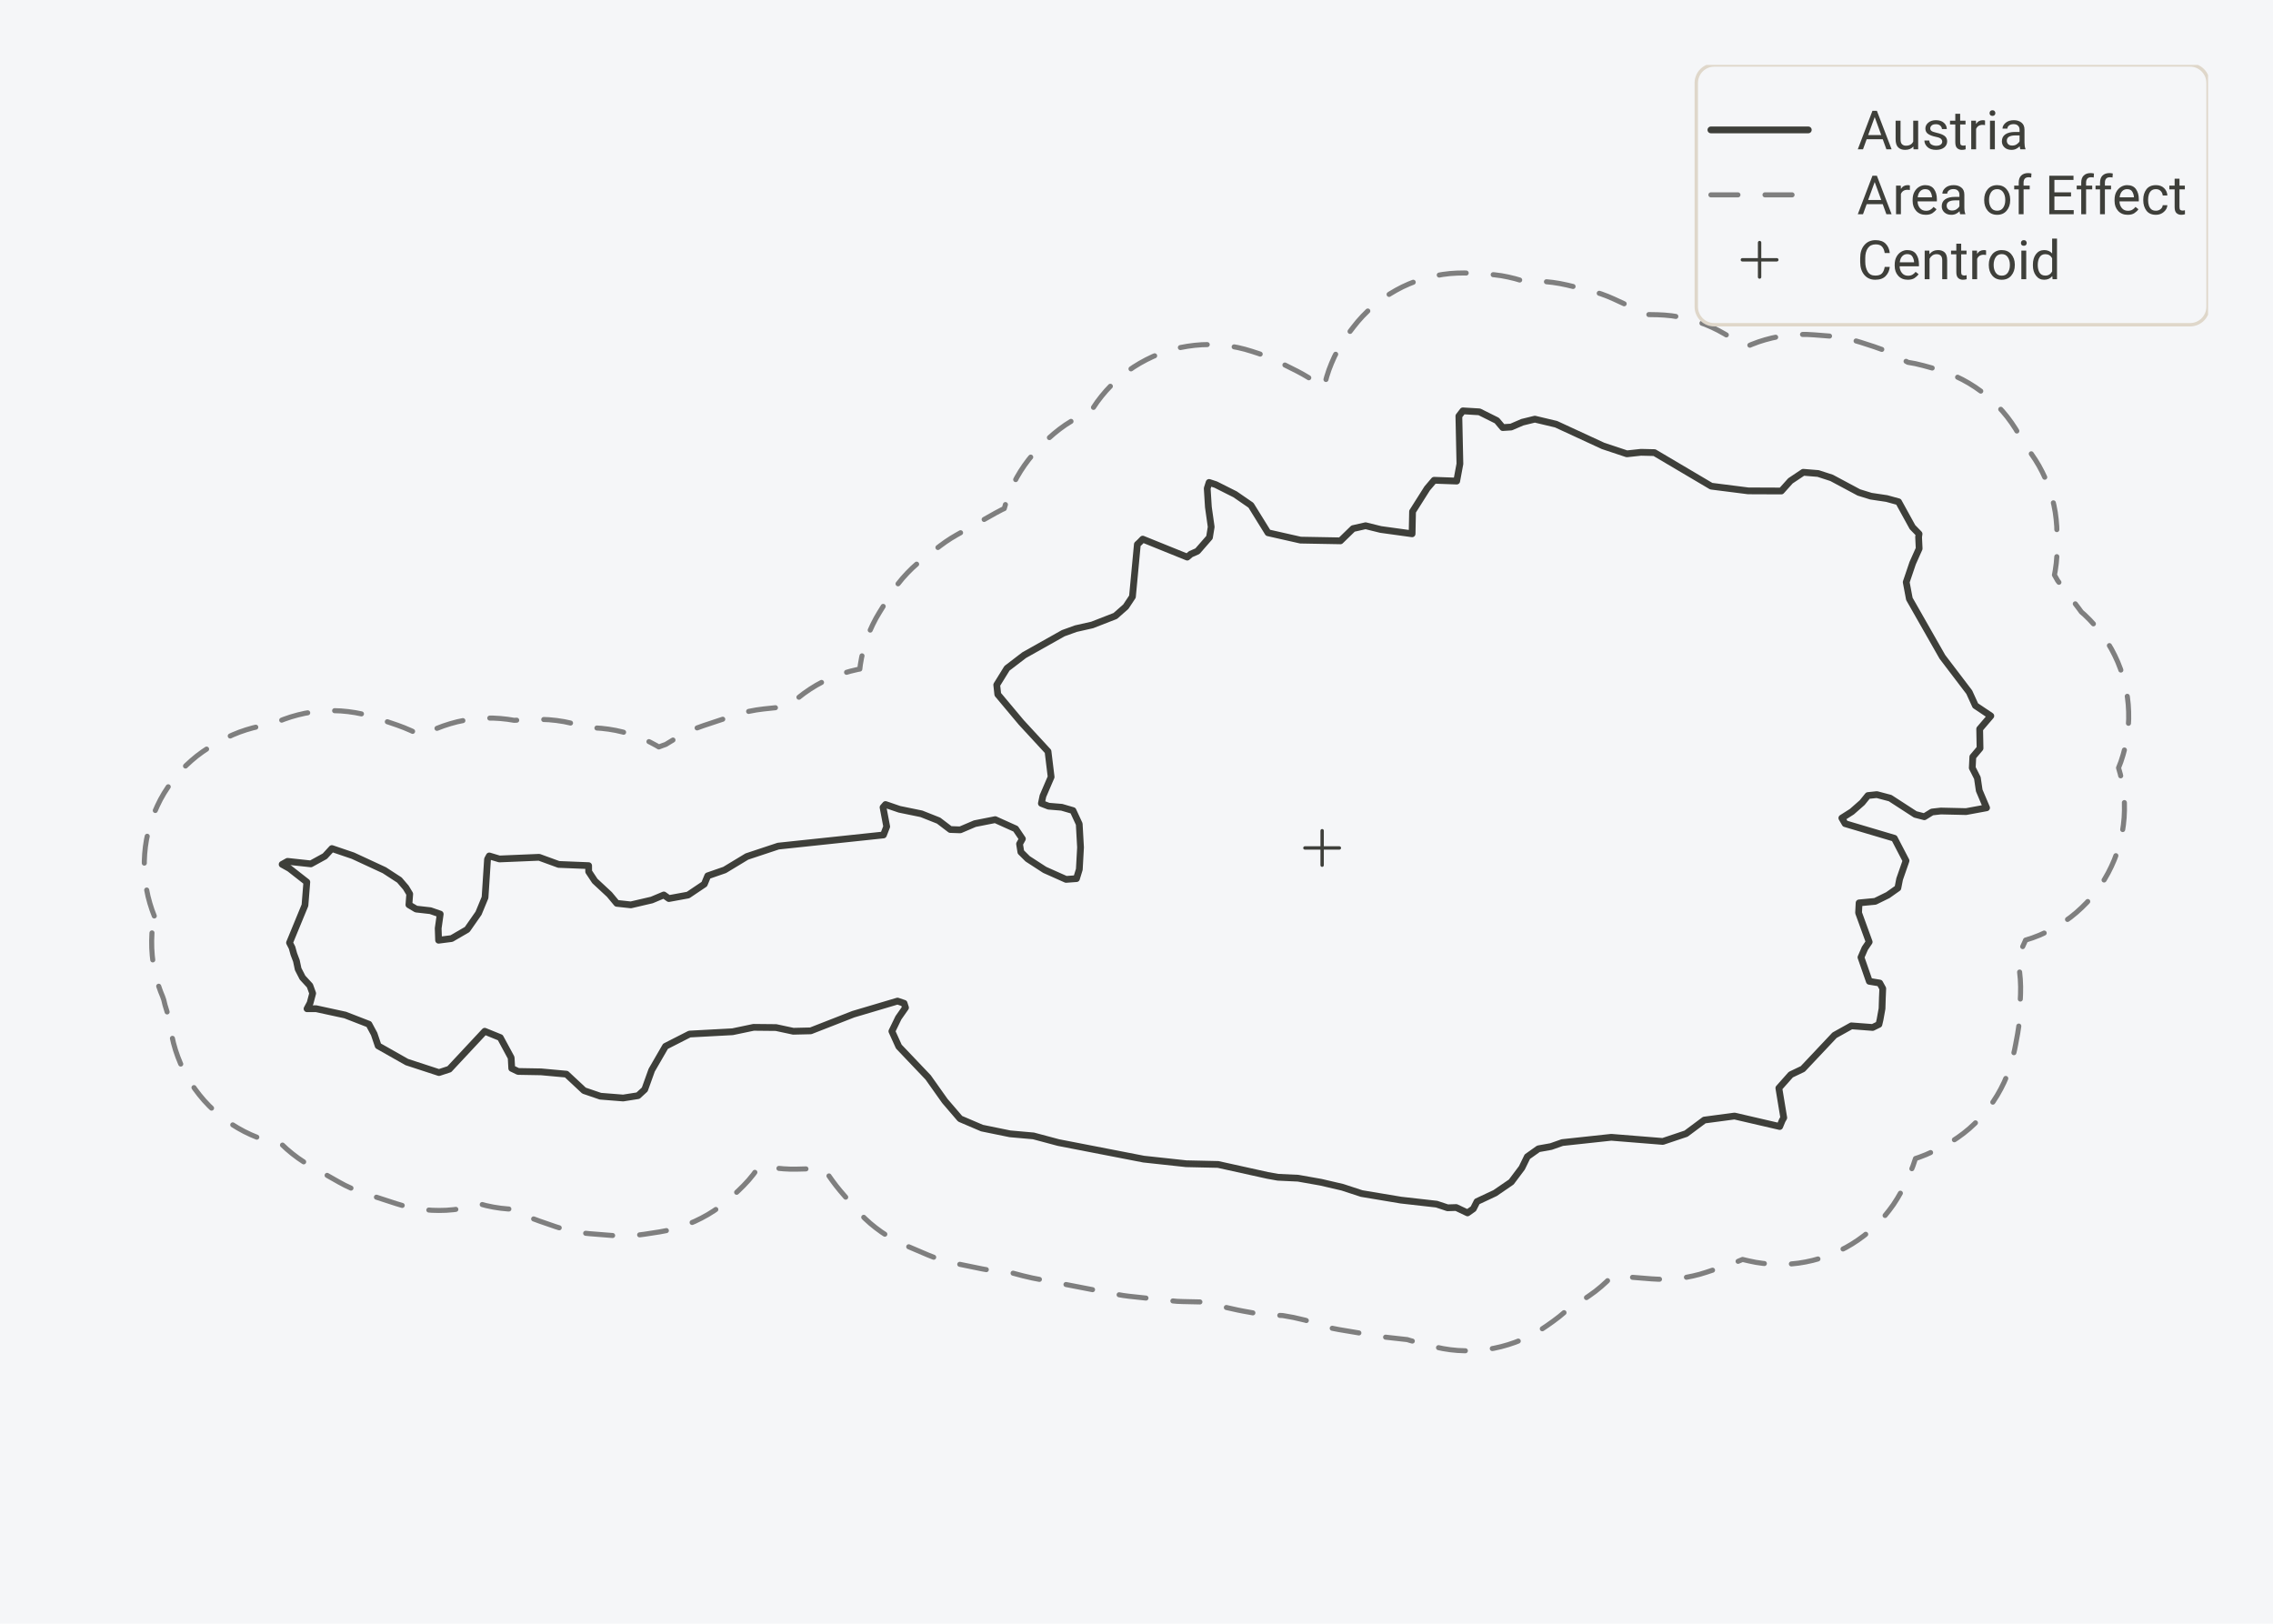
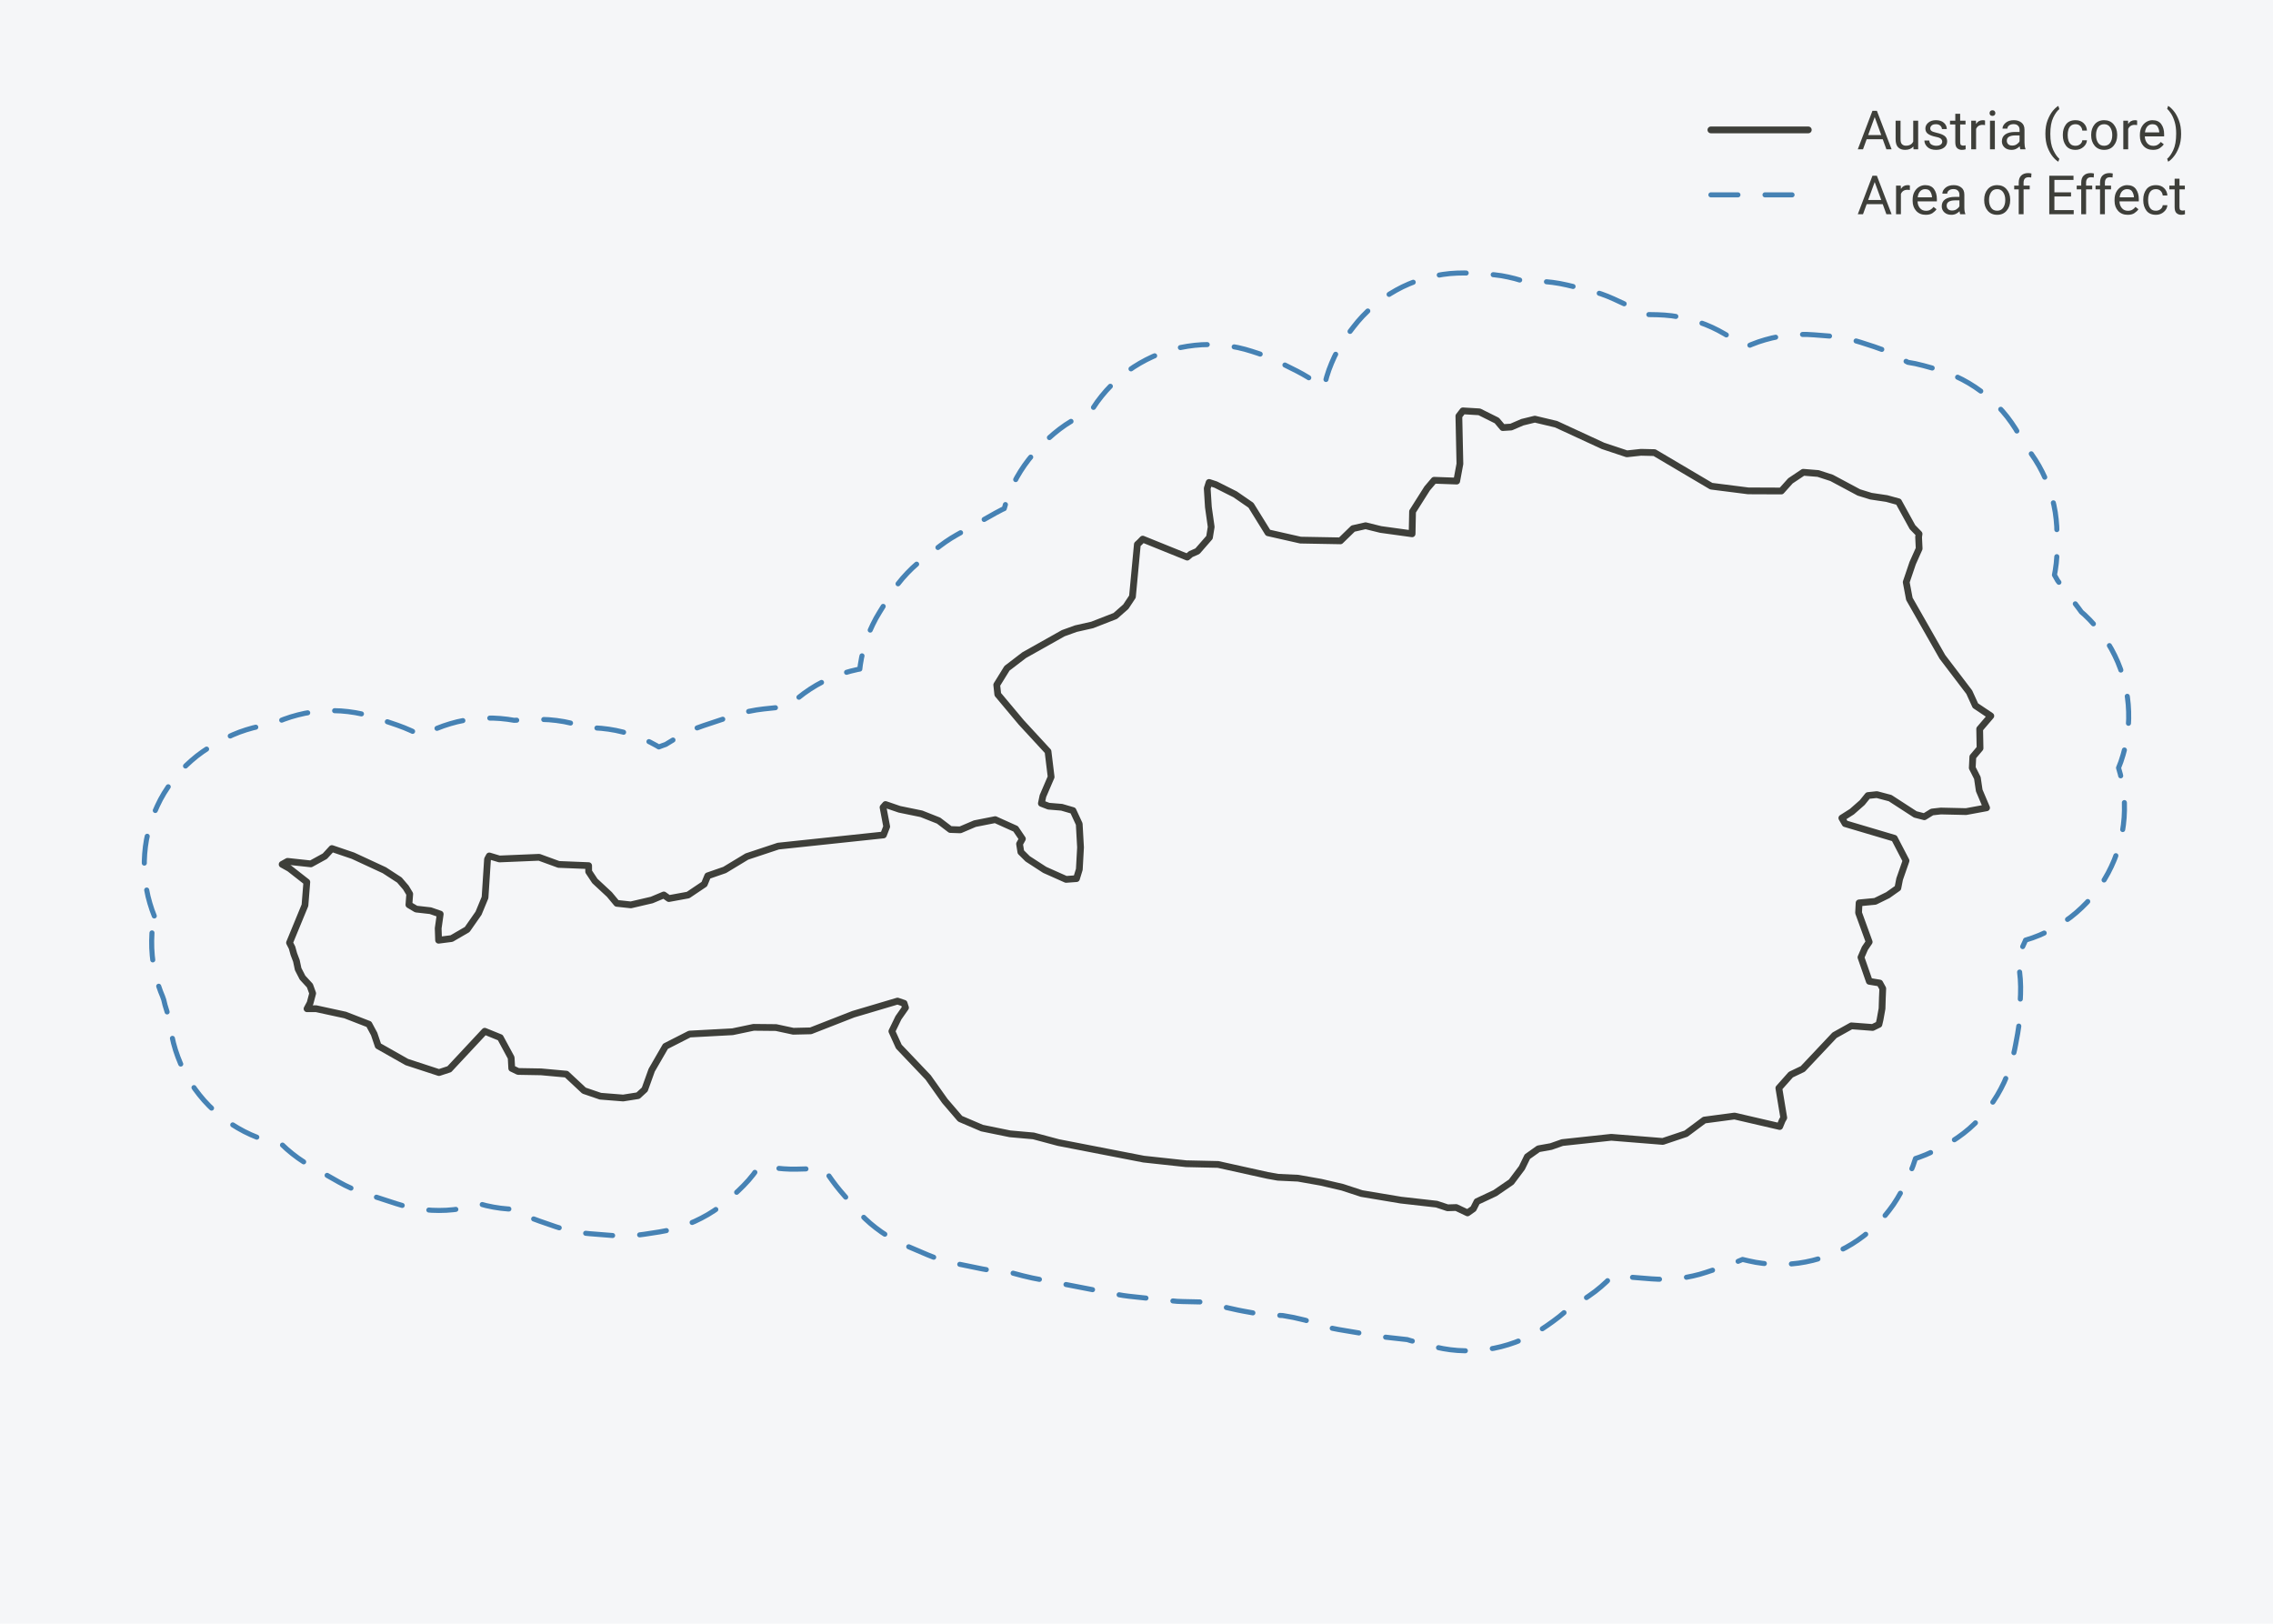
<svg xmlns="http://www.w3.org/2000/svg" width="504.00pt" height="360.00pt" viewBox="0 0 504.00 360.00">
  <g class="svglite">
    <defs>
      <style type="text/css">
    /* theme-aware-processed */
    .svglite line, .svglite polyline, .svglite polygon, .svglite path, .svglite circle {
      fill: none;
      stroke: #3E3F3A;
      stroke-linecap: round;
      stroke-linejoin: round;
      stroke-miterlimit: 10.00;
    }
    .svglite &gt; g &gt; rect {
      fill: none;
      stroke: #3E3F3A;
      stroke-linecap: round;
      stroke-linejoin: round;
      stroke-miterlimit: 10.00;
    }
    .svglite text {
      white-space: pre;
      fill: #3E3F3A;
    }
    .svglite g.glyphgroup path {
      fill: inherit;
      stroke: none;
    }
  </style>
    </defs>
-     <rect width="100%" height="100%" style="stroke: none; fill: #F5F6F8;" />
+     <rect class="svg-bg" width="100%" height="100%" style="stroke: none; fill: #F5F6F8;" />
    <defs>
      <clipPath id="cpMC4wMHw1MDQuMDB8MC4wMHwzNjAuMDA=">
        <rect x="0.00" y="0.00" width="504.00" height="360.00" />
      </clipPath>
    </defs>
    <g clip-path="url(#cpMC4wMHw1MDQuMDB8MC4wMHwzNjAuMDA=)">
</g>
    <defs>
      <clipPath id="cpMTQuNDB8NDg5LjYwfDE0LjQwfDM0NS42MA==">
        <rect x="14.40" y="14.40" width="475.20" height="331.20" />
      </clipPath>
    </defs>
    <g clip-path="url(#cpMTQuNDB8NDg5LjYwfDE0LjQwfDM0NS42MA==)">
-       <rect class="legend-bg" x="14.40" y="14.40" width="475.20" height="331.20" style="stroke-width: 0.75; stroke: #F5F6F8; fill: #F5F6F8;" />
-       <path d="M 34.21 203.08 L 33.71 201.76 L 33.23 200.26 L 32.82 198.73 L 32.50 197.18 L 32.25 195.62 L 32.09 194.05 L 32.00 192.47 L 32.00 190.89 L 32.08 189.31 L 32.24 187.73 L 32.48 186.17 L 32.81 184.62 L 33.21 183.09 L 33.69 181.59 L 34.25 180.11 L 34.89 178.66 L 35.59 177.24 L 36.37 175.87 L 37.23 174.54 L 38.14 173.25 L 39.13 172.01 L 40.18 170.82 L 41.28 169.69 L 42.45 168.62 L 43.66 167.61 L 44.93 166.67 L 46.25 165.79 L 47.61 164.98 L 48.80 164.31 L 50.20 163.57 L 51.63 162.91 L 53.09 162.32 L 54.58 161.81 L 56.10 161.37 L 57.63 161.02 L 59.18 160.74 L 60.30 160.60 L 61.46 160.07 L 62.95 159.47 L 64.47 158.95 L 66.02 158.51 L 67.58 158.15 L 69.16 157.88 L 70.76 157.69 L 72.36 157.58 L 73.97 157.56 L 75.57 157.62 L 77.17 157.77 L 78.76 158.00 L 80.33 158.31 L 81.89 158.71 L 83.42 159.18 L 88.10 160.77 L 89.62 161.34 L 91.10 161.97 L 93.55 163.11 L 93.93 162.89 L 95.36 162.16 L 96.82 161.51 L 98.32 160.94 L 99.84 160.45 L 101.39 160.03 L 102.96 159.70 L 104.54 159.46 L 106.13 159.29 L 107.73 159.21 L 109.33 159.21 L 110.93 159.30 L 112.52 159.47 L 114.00 159.70 L 118.27 159.52 L 119.98 159.50 L 121.70 159.57 L 123.40 159.74 L 125.10 160.00 L 126.77 160.36 L 128.43 160.81 L 129.87 161.29 L 131.75 161.37 L 133.36 161.48 L 134.96 161.67 L 136.54 161.94 L 138.11 162.30 L 139.66 162.74 L 141.18 163.26 L 142.68 163.86 L 144.14 164.54 L 145.56 165.30 L 146.08 165.61 L 146.93 165.29 L 147.61 165.05 L 149.77 163.74 L 151.26 162.90 L 152.80 162.14 L 154.37 161.46 L 155.98 160.88 L 162.93 158.57 L 164.51 158.10 L 166.11 157.70 L 167.72 157.40 L 169.35 157.18 L 174.90 156.60 L 175.75 155.78 L 176.99 154.71 L 178.28 153.71 L 179.63 152.78 L 181.02 151.92 L 182.46 151.14 L 183.94 150.43 L 185.45 149.81 L 186.99 149.27 L 188.56 148.81 L 190.16 148.43 L 190.65 148.34 L 190.77 147.36 L 191.04 145.82 L 191.38 144.31 L 191.80 142.81 L 192.30 141.33 L 192.87 139.89 L 193.52 138.47 L 194.23 137.09 L 195.02 135.75 L 197.29 132.08 L 198.16 130.75 L 199.10 129.47 L 200.10 128.24 L 201.17 127.06 L 202.29 125.94 L 203.47 124.88 L 204.71 123.88 L 208.53 120.96 L 209.69 120.12 L 210.89 119.33 L 212.12 118.60 L 220.77 113.73 L 222.25 112.95 L 222.68 112.76 L 223.00 111.64 L 223.50 110.14 L 224.09 108.68 L 224.74 107.24 L 225.47 105.84 L 226.28 104.48 L 227.15 103.17 L 228.09 101.90 L 229.09 100.68 L 230.15 99.51 L 231.27 98.41 L 231.43 98.25 L 232.55 97.14 L 233.74 96.10 L 234.97 95.12 L 236.25 94.20 L 237.58 93.36 L 238.95 92.58 L 240.35 91.87 L 241.80 91.23 L 241.93 91.18 L 242.38 90.44 L 243.28 89.11 L 244.26 87.83 L 245.30 86.60 L 246.40 85.43 L 247.56 84.32 L 248.78 83.27 L 250.05 82.29 L 251.38 81.37 L 252.75 80.53 L 254.16 79.76 L 255.61 79.06 L 257.09 78.44 L 258.61 77.90 L 260.15 77.44 L 261.71 77.06 L 263.30 76.77 L 264.89 76.56 L 266.49 76.43 L 268.10 76.39 L 269.71 76.43 L 271.31 76.56 L 272.91 76.77 L 274.49 77.06 L 276.05 77.44 L 277.60 77.90 L 279.07 78.38 L 280.50 78.89 L 281.91 79.47 L 283.29 80.12 L 287.60 82.28 L 288.83 82.94 L 290.04 83.65 L 291.21 84.42 L 293.55 86.03 L 293.77 85.05 L 294.18 83.51 L 294.67 82.00 L 295.25 80.52 L 295.89 79.07 L 296.62 77.66 L 297.41 76.28 L 298.27 74.95 L 299.21 73.66 L 300.10 72.50 L 301.09 71.27 L 302.14 70.10 L 303.25 68.99 L 304.41 67.93 L 305.63 66.93 L 306.90 66.00 L 308.21 65.14 L 309.57 64.34 L 310.96 63.61 L 312.39 62.96 L 313.85 62.38 L 315.34 61.88 L 316.86 61.45 L 318.39 61.11 L 319.94 60.84 L 321.50 60.65 L 323.07 60.55 L 324.65 60.52 L 326.22 60.57 L 329.88 60.79 L 331.40 60.93 L 332.93 61.13 L 334.43 61.42 L 335.93 61.78 L 337.40 62.21 L 338.06 62.44 L 339.40 62.37 L 341.03 62.36 L 342.65 62.44 L 344.26 62.61 L 345.86 62.86 L 347.45 63.19 L 352.16 64.32 L 353.62 64.71 L 355.06 65.17 L 356.47 65.70 L 357.86 66.30 L 365.30 69.74 L 367.53 69.78 L 369.09 69.86 L 370.64 70.01 L 372.19 70.25 L 373.72 70.56 L 375.24 70.95 L 376.73 71.42 L 378.19 71.96 L 379.63 72.58 L 381.03 73.27 L 382.40 74.03 L 387.22 76.87 L 388.39 76.37 L 389.87 75.81 L 391.37 75.34 L 392.89 74.94 L 394.43 74.62 L 395.98 74.39 L 397.55 74.23 L 399.12 74.15 L 400.69 74.15 L 402.26 74.24 L 405.56 74.50 L 407.34 74.69 L 409.11 74.99 L 410.86 75.39 L 412.59 75.90 L 415.58 76.87 L 417.29 77.48 L 418.95 78.19 L 420.57 79.00 L 423.05 80.33 L 424.68 80.62 L 426.46 81.05 L 429.07 81.77 L 430.63 82.25 L 432.17 82.80 L 433.67 83.44 L 435.14 84.16 L 436.56 84.95 L 437.94 85.82 L 439.27 86.76 L 440.55 87.77 L 441.78 88.85 L 442.94 89.99 L 444.05 91.20 L 445.09 92.46 L 446.05 93.77 L 446.95 95.13 L 447.77 96.54 L 449.05 98.86 L 449.47 99.36 L 450.41 100.62 L 451.29 101.92 L 452.10 103.26 L 452.84 104.65 L 453.51 106.07 L 454.10 107.52 L 454.62 109.00 L 455.07 110.51 L 455.43 112.04 L 455.72 113.58 L 455.92 115.14 L 456.05 116.70 L 456.09 118.27 L 456.06 119.81 L 456.08 120.15 L 456.11 121.74 L 456.07 123.33 L 455.94 124.91 L 455.72 126.49 L 455.54 127.48 L 456.25 128.73 L 460.97 134.94 L 461.51 135.68 L 462.23 136.31 L 463.38 137.44 L 464.47 138.63 L 465.50 139.87 L 466.46 141.17 L 467.36 142.52 L 468.18 143.91 L 468.92 145.34 L 469.59 146.81 L 470.18 148.31 L 470.69 149.85 L 471.12 151.40 L 471.46 152.98 L 471.72 154.57 L 471.90 156.18 L 471.99 157.79 L 472.00 159.41 L 471.92 161.02 L 471.76 162.63 L 471.51 164.22 L 471.18 165.80 L 470.76 167.36 L 470.27 168.90 L 469.75 170.24 L 470.16 171.69 L 470.50 173.27 L 470.77 174.86 L 470.95 176.46 L 471.05 178.06 L 471.06 179.68 L 470.99 181.28 L 470.83 182.89 L 470.59 184.48 L 470.26 186.06 L 469.86 187.62 L 469.37 189.15 L 468.80 190.66 L 468.15 192.13 L 467.43 193.57 L 466.63 194.97 L 465.75 196.33 L 464.81 197.63 L 463.80 198.89 L 462.73 200.09 L 461.59 201.23 L 460.40 202.31 L 459.15 203.33 L 457.84 204.28 L 456.49 205.15 L 455.10 205.96 L 453.66 206.69 L 452.19 207.35 L 450.69 207.93 L 449.16 208.42 L 449.13 208.43 L 449.01 208.74 L 448.37 210.15 L 447.66 211.53 L 447.25 212.25 L 447.56 213.78 L 447.81 215.44 L 447.97 217.10 L 448.04 218.78 L 448.02 220.45 L 447.93 222.41 L 447.87 224.50 L 447.79 226.06 L 447.62 227.61 L 447.38 229.16 L 446.93 231.59 L 446.70 232.75 L 446.45 233.82 L 446.06 235.39 L 445.58 236.94 L 445.02 238.46 L 444.38 239.95 L 443.66 241.40 L 442.87 242.81 L 442.00 244.18 L 441.06 245.50 L 440.05 246.77 L 438.98 247.98 L 437.84 249.13 L 436.65 250.23 L 435.40 251.25 L 434.09 252.21 L 432.74 253.10 L 431.34 253.92 L 429.90 254.66 L 428.51 255.34 L 427.04 256.00 L 425.54 256.58 L 424.73 256.85 L 424.68 256.99 L 424.17 258.50 L 423.57 259.98 L 422.90 261.42 L 422.83 261.55 L 422.21 262.94 L 421.49 264.35 L 420.69 265.73 L 419.83 267.07 L 418.89 268.35 L 417.90 269.59 L 416.83 270.77 L 415.71 271.90 L 414.53 272.97 L 413.30 273.97 L 412.01 274.91 L 410.68 275.78 L 409.31 276.58 L 407.89 277.30 L 406.44 277.96 L 404.96 278.53 L 403.45 279.03 L 401.92 279.45 L 400.36 279.79 L 398.80 280.05 L 397.22 280.22 L 395.63 280.32 L 394.04 280.33 L 392.45 280.26 L 390.87 280.10 L 389.29 279.87 L 387.74 279.55 L 386.38 279.23 L 385.06 279.79 L 383.53 280.35 L 378.36 282.07 L 376.89 282.52 L 375.40 282.89 L 373.90 283.19 L 372.38 283.42 L 370.85 283.56 L 369.32 283.63 L 367.78 283.62 L 366.25 283.54 L 357.68 282.85 L 357.49 282.87 L 357.43 282.94 L 356.26 284.13 L 355.02 285.25 L 353.73 286.30 L 352.37 287.28 L 348.78 289.74 L 347.41 290.63 L 346.95 290.90 L 345.73 291.92 L 344.42 292.91 L 343.14 293.82 L 341.79 294.73 L 340.39 295.56 L 338.96 296.32 L 337.48 297.00 L 335.97 297.60 L 334.43 298.12 L 332.87 298.56 L 331.28 298.92 L 329.68 299.19 L 328.06 299.37 L 326.44 299.47 L 324.82 299.48 L 323.19 299.41 L 321.58 299.25 L 319.97 299.00 L 318.38 298.67 L 316.81 298.25 L 315.66 297.88 L 314.31 297.62 L 312.81 297.24 L 312.02 297.00 L 307.25 296.47 L 305.60 296.24 L 296.87 294.78 L 295.34 294.48 L 293.83 294.11 L 292.34 293.66 L 289.42 292.70 L 286.79 292.09 L 284.43 291.67 L 281.91 291.55 L 279.92 291.39 L 277.95 291.10 L 275.67 290.69 L 274.45 290.45 L 266.40 288.66 L 262.32 288.57 L 261.03 288.52 L 259.74 288.40 L 250.31 287.39 L 249.04 287.22 L 247.77 287.00 L 228.87 283.34 L 226.78 282.85 L 223.81 282.06 L 221.27 281.84 L 219.55 281.64 L 217.84 281.34 L 211.63 280.07 L 210.11 279.72 L 208.62 279.29 L 207.15 278.79 L 205.71 278.22 L 200.86 276.15 L 199.45 275.50 L 198.07 274.78 L 196.73 273.99 L 195.44 273.14 L 194.19 272.22 L 192.98 271.24 L 191.83 270.20 L 190.73 269.10 L 189.69 267.95 L 186.31 264.02 L 185.42 262.92 L 184.57 261.79 L 182.58 258.98 L 182.04 259.03 L 180.53 259.11 L 176.67 259.21 L 175.23 259.21 L 173.79 259.14 L 172.35 259.01 L 170.93 258.81 L 169.51 258.54 L 169.42 258.52 L 168.72 258.67 L 168.21 258.76 L 167.98 259.11 L 167.01 260.42 L 165.98 261.67 L 164.87 262.86 L 163.71 264.00 L 162.22 265.37 L 160.99 266.46 L 159.70 267.47 L 158.35 268.41 L 156.96 269.28 L 155.52 270.07 L 154.05 270.79 L 152.53 271.42 L 150.99 271.98 L 149.42 272.44 L 147.82 272.83 L 146.21 273.13 L 142.91 273.64 L 141.13 273.87 L 139.35 273.99 L 137.56 274.01 L 135.77 273.92 L 130.73 273.52 L 129.20 273.36 L 127.68 273.13 L 126.18 272.81 L 124.69 272.43 L 123.22 271.97 L 119.60 270.72 L 118.09 270.16 L 116.62 269.52 L 115.18 268.81 L 113.92 268.10 L 112.66 268.04 L 111.04 267.88 L 109.42 267.63 L 107.82 267.30 L 106.52 266.95 L 105.29 267.32 L 103.73 267.70 L 102.15 267.99 L 100.55 268.20 L 98.95 268.33 L 97.35 268.37 L 95.74 268.33 L 94.14 268.20 L 92.55 267.99 L 90.97 267.70 L 89.40 267.32 L 87.86 266.86 L 80.73 264.54 L 79.29 264.03 L 77.87 263.44 L 76.49 262.79 L 75.14 262.07 L 68.79 258.47 L 67.42 257.65 L 66.10 256.76 L 64.83 255.80 L 63.61 254.78 L 62.44 253.69 L 62.43 253.68 L 61.76 253.56 L 60.19 253.19 L 58.64 252.73 L 57.11 252.19 L 55.62 251.57 L 54.16 250.87 L 52.74 250.09 L 51.36 249.24 L 50.03 248.32 L 48.75 247.33 L 47.53 246.28 L 46.36 245.16 L 45.25 243.98 L 44.21 242.74 L 43.23 241.45 L 42.32 240.11 L 41.49 238.73 L 40.73 237.30 L 40.04 235.83 L 39.44 234.33 L 38.91 232.80 L 38.47 231.25 L 38.11 229.67 L 37.83 228.08 L 37.64 226.47 L 37.60 225.90 L 37.59 225.87 L 37.05 224.34 L 36.58 222.79 L 36.31 221.67 L 36.10 221.07 L 36.08 221.00 L 35.61 219.84 L 35.06 218.29 L 34.61 216.71 L 34.24 215.11 L 33.95 213.49 L 33.76 211.85 L 33.65 210.21 L 33.63 208.57 L 33.69 206.93 L 33.85 205.29 L 34.09 203.66 L 34.21 203.08 Z" style="fill-rule: evenodd; stroke-width: 1.12; stroke: #7F7F7F; stroke-dasharray: 6.00,6.00;" />
+       <rect rx="4" x="14.40" y="14.40" width="475.20" height="331.20" style="stroke-width: 0.75; stroke: #F5F6F8; fill: #F5F6F8;" />
+       <path d="M 34.21 203.08 L 33.71 201.76 L 33.23 200.26 L 32.82 198.73 L 32.50 197.18 L 32.25 195.62 L 32.09 194.05 L 32.00 192.47 L 32.00 190.89 L 32.08 189.31 L 32.24 187.73 L 32.48 186.17 L 32.81 184.62 L 33.21 183.09 L 33.69 181.59 L 34.25 180.11 L 34.89 178.66 L 35.59 177.24 L 36.37 175.87 L 37.23 174.54 L 38.14 173.25 L 39.13 172.01 L 40.18 170.82 L 41.28 169.69 L 42.45 168.62 L 43.66 167.61 L 44.93 166.67 L 46.25 165.79 L 47.61 164.98 L 48.80 164.31 L 50.20 163.57 L 51.63 162.91 L 53.09 162.32 L 54.58 161.81 L 56.10 161.37 L 57.63 161.02 L 59.18 160.74 L 60.30 160.60 L 61.46 160.07 L 62.95 159.47 L 64.47 158.95 L 66.02 158.51 L 67.58 158.15 L 69.16 157.88 L 70.76 157.69 L 72.36 157.58 L 73.97 157.56 L 75.57 157.62 L 77.17 157.77 L 78.76 158.00 L 80.33 158.31 L 81.89 158.71 L 83.42 159.18 L 88.10 160.77 L 89.62 161.34 L 91.10 161.97 L 93.55 163.11 L 93.93 162.89 L 95.36 162.16 L 96.82 161.51 L 98.32 160.94 L 99.84 160.45 L 101.39 160.03 L 102.96 159.70 L 104.54 159.46 L 106.13 159.29 L 107.73 159.21 L 109.33 159.21 L 110.93 159.30 L 112.52 159.47 L 114.00 159.70 L 118.27 159.52 L 119.98 159.50 L 121.70 159.57 L 123.40 159.74 L 125.10 160.00 L 126.77 160.36 L 128.43 160.81 L 129.87 161.29 L 131.75 161.37 L 133.36 161.48 L 134.96 161.67 L 136.54 161.94 L 138.11 162.30 L 139.66 162.74 L 141.18 163.26 L 142.68 163.86 L 144.14 164.54 L 145.56 165.30 L 146.08 165.61 L 146.93 165.29 L 147.61 165.05 L 149.77 163.74 L 151.26 162.90 L 152.80 162.14 L 154.37 161.46 L 155.98 160.88 L 162.93 158.57 L 164.51 158.10 L 166.11 157.70 L 167.72 157.40 L 169.35 157.18 L 174.90 156.60 L 175.75 155.78 L 176.99 154.71 L 178.28 153.71 L 179.63 152.78 L 181.02 151.92 L 182.46 151.14 L 183.94 150.43 L 185.45 149.81 L 186.99 149.27 L 188.56 148.81 L 190.16 148.43 L 190.65 148.34 L 190.77 147.36 L 191.04 145.82 L 191.38 144.31 L 191.80 142.81 L 192.30 141.33 L 192.87 139.89 L 193.52 138.47 L 194.23 137.09 L 195.02 135.75 L 197.29 132.08 L 198.16 130.75 L 199.10 129.47 L 200.10 128.24 L 201.17 127.06 L 202.29 125.94 L 203.47 124.88 L 204.71 123.88 L 208.53 120.96 L 209.69 120.12 L 210.89 119.33 L 212.12 118.60 L 220.77 113.73 L 222.25 112.95 L 222.68 112.76 L 223.00 111.64 L 223.50 110.14 L 224.09 108.68 L 224.74 107.24 L 225.47 105.84 L 226.28 104.48 L 227.15 103.17 L 228.09 101.90 L 229.09 100.68 L 230.15 99.51 L 231.27 98.41 L 231.43 98.25 L 232.55 97.14 L 233.74 96.10 L 234.97 95.12 L 236.25 94.20 L 237.58 93.36 L 238.95 92.58 L 240.35 91.87 L 241.80 91.23 L 241.93 91.18 L 242.38 90.44 L 243.28 89.11 L 244.26 87.83 L 245.30 86.60 L 246.40 85.43 L 247.56 84.32 L 248.78 83.27 L 250.05 82.29 L 251.38 81.37 L 252.75 80.53 L 254.16 79.76 L 255.61 79.06 L 257.09 78.44 L 258.61 77.90 L 260.15 77.44 L 261.71 77.06 L 263.30 76.77 L 264.89 76.56 L 266.49 76.43 L 268.10 76.39 L 269.71 76.43 L 271.31 76.56 L 272.91 76.77 L 274.49 77.06 L 276.05 77.44 L 277.60 77.90 L 279.07 78.38 L 280.50 78.89 L 281.91 79.47 L 283.29 80.12 L 287.60 82.28 L 288.83 82.94 L 290.04 83.65 L 291.21 84.42 L 293.55 86.03 L 293.77 85.05 L 294.18 83.51 L 294.67 82.00 L 295.25 80.52 L 295.89 79.07 L 296.62 77.66 L 297.41 76.28 L 298.27 74.95 L 299.21 73.66 L 300.10 72.50 L 301.09 71.27 L 302.14 70.10 L 303.25 68.99 L 304.41 67.93 L 305.63 66.93 L 306.90 66.00 L 308.21 65.14 L 309.57 64.34 L 310.96 63.61 L 312.39 62.96 L 313.85 62.38 L 315.34 61.88 L 316.86 61.45 L 318.39 61.11 L 319.94 60.84 L 321.50 60.65 L 323.07 60.55 L 324.65 60.52 L 326.22 60.57 L 329.88 60.79 L 331.40 60.93 L 332.93 61.13 L 334.43 61.42 L 335.93 61.78 L 337.40 62.21 L 338.06 62.44 L 339.40 62.37 L 341.03 62.36 L 342.65 62.44 L 344.26 62.61 L 345.86 62.86 L 347.45 63.19 L 352.16 64.32 L 353.62 64.71 L 355.06 65.17 L 356.47 65.70 L 357.86 66.30 L 365.30 69.74 L 367.53 69.78 L 369.09 69.86 L 370.64 70.01 L 372.19 70.25 L 373.72 70.56 L 375.24 70.95 L 376.73 71.42 L 378.19 71.96 L 379.63 72.58 L 381.03 73.27 L 382.40 74.03 L 387.22 76.87 L 388.39 76.37 L 389.87 75.81 L 391.37 75.34 L 392.89 74.94 L 394.43 74.62 L 395.98 74.39 L 397.55 74.23 L 399.12 74.15 L 400.69 74.15 L 402.26 74.24 L 405.56 74.50 L 407.34 74.69 L 409.11 74.99 L 410.86 75.39 L 412.59 75.90 L 415.58 76.87 L 417.29 77.48 L 418.95 78.19 L 420.57 79.00 L 423.05 80.33 L 424.68 80.62 L 426.46 81.05 L 429.07 81.77 L 430.63 82.25 L 432.17 82.80 L 433.67 83.44 L 435.14 84.16 L 436.56 84.95 L 437.94 85.82 L 439.27 86.76 L 440.55 87.77 L 441.78 88.85 L 442.94 89.99 L 444.05 91.20 L 445.09 92.46 L 446.05 93.77 L 446.95 95.13 L 447.77 96.54 L 449.05 98.86 L 449.47 99.36 L 450.41 100.62 L 451.29 101.92 L 452.10 103.26 L 452.84 104.65 L 453.51 106.07 L 454.10 107.52 L 454.62 109.00 L 455.07 110.51 L 455.43 112.04 L 455.72 113.58 L 455.92 115.14 L 456.05 116.70 L 456.09 118.27 L 456.06 119.81 L 456.08 120.15 L 456.11 121.74 L 456.07 123.33 L 455.94 124.91 L 455.72 126.49 L 455.54 127.48 L 456.25 128.73 L 460.97 134.94 L 461.51 135.68 L 462.23 136.31 L 463.38 137.44 L 464.47 138.63 L 465.50 139.87 L 466.46 141.17 L 467.36 142.52 L 468.18 143.91 L 468.92 145.34 L 469.59 146.81 L 470.18 148.31 L 470.69 149.85 L 471.12 151.40 L 471.46 152.98 L 471.72 154.57 L 471.90 156.18 L 471.99 157.79 L 472.00 159.41 L 471.92 161.02 L 471.76 162.63 L 471.51 164.22 L 471.18 165.80 L 470.76 167.36 L 470.27 168.90 L 469.75 170.24 L 470.16 171.69 L 470.50 173.27 L 470.77 174.86 L 470.95 176.46 L 471.05 178.06 L 471.06 179.68 L 470.99 181.28 L 470.83 182.89 L 470.59 184.48 L 470.26 186.06 L 469.86 187.62 L 469.37 189.15 L 468.80 190.66 L 468.15 192.13 L 467.43 193.57 L 466.63 194.97 L 465.75 196.33 L 464.81 197.63 L 463.80 198.89 L 462.73 200.09 L 461.59 201.23 L 460.40 202.31 L 459.15 203.33 L 457.84 204.28 L 456.49 205.15 L 455.10 205.96 L 453.66 206.69 L 452.19 207.35 L 450.69 207.93 L 449.16 208.42 L 449.13 208.43 L 449.01 208.74 L 448.37 210.15 L 447.66 211.53 L 447.25 212.25 L 447.56 213.78 L 447.81 215.44 L 447.97 217.10 L 448.04 218.78 L 448.02 220.45 L 447.93 222.41 L 447.87 224.50 L 447.79 226.06 L 447.62 227.61 L 447.38 229.16 L 446.93 231.59 L 446.70 232.75 L 446.45 233.82 L 446.06 235.39 L 445.58 236.94 L 445.02 238.46 L 444.38 239.95 L 443.66 241.40 L 442.87 242.81 L 442.00 244.18 L 441.06 245.50 L 440.05 246.77 L 438.98 247.98 L 437.84 249.13 L 436.65 250.23 L 435.40 251.25 L 434.09 252.21 L 432.74 253.10 L 431.34 253.92 L 429.90 254.66 L 428.51 255.34 L 427.04 256.00 L 425.54 256.58 L 424.73 256.85 L 424.68 256.99 L 424.17 258.50 L 423.57 259.98 L 422.90 261.42 L 422.83 261.55 L 422.21 262.94 L 421.49 264.35 L 420.69 265.73 L 419.83 267.07 L 418.89 268.35 L 417.90 269.59 L 416.83 270.77 L 415.71 271.90 L 414.53 272.97 L 413.30 273.97 L 412.01 274.91 L 410.68 275.78 L 409.31 276.58 L 407.89 277.30 L 406.44 277.96 L 404.96 278.53 L 403.45 279.03 L 401.92 279.45 L 400.36 279.79 L 398.80 280.05 L 397.22 280.22 L 395.63 280.32 L 394.04 280.33 L 392.45 280.26 L 390.87 280.10 L 389.29 279.87 L 387.74 279.55 L 386.38 279.23 L 385.06 279.79 L 383.53 280.35 L 378.36 282.07 L 376.89 282.52 L 375.40 282.89 L 373.90 283.19 L 372.38 283.42 L 370.85 283.56 L 369.32 283.63 L 367.78 283.62 L 366.25 283.54 L 357.68 282.85 L 357.49 282.87 L 357.43 282.94 L 356.26 284.13 L 355.02 285.25 L 353.73 286.30 L 352.37 287.28 L 348.78 289.74 L 347.41 290.63 L 346.95 290.90 L 345.73 291.92 L 344.42 292.91 L 343.14 293.82 L 341.79 294.73 L 340.39 295.56 L 338.96 296.32 L 337.48 297.00 L 335.97 297.60 L 334.43 298.12 L 332.87 298.56 L 331.28 298.92 L 329.68 299.19 L 328.06 299.37 L 326.44 299.47 L 324.82 299.48 L 323.19 299.41 L 321.58 299.25 L 319.97 299.00 L 318.38 298.67 L 316.81 298.25 L 315.66 297.88 L 314.31 297.62 L 312.81 297.24 L 312.02 297.00 L 307.25 296.47 L 305.60 296.24 L 296.87 294.78 L 295.34 294.48 L 293.83 294.11 L 292.34 293.66 L 289.42 292.70 L 286.79 292.09 L 284.43 291.67 L 281.91 291.55 L 279.92 291.39 L 277.95 291.10 L 275.67 290.69 L 274.45 290.45 L 266.40 288.66 L 262.32 288.57 L 261.03 288.52 L 259.74 288.40 L 250.31 287.39 L 249.04 287.22 L 247.77 287.00 L 228.87 283.34 L 226.78 282.85 L 223.81 282.06 L 221.27 281.84 L 219.55 281.64 L 217.84 281.34 L 211.63 280.07 L 210.11 279.72 L 208.62 279.29 L 207.15 278.79 L 205.71 278.22 L 200.86 276.15 L 199.45 275.50 L 198.07 274.78 L 196.73 273.99 L 195.44 273.14 L 194.19 272.22 L 192.98 271.24 L 191.83 270.20 L 190.73 269.10 L 189.69 267.95 L 186.31 264.02 L 185.42 262.92 L 184.57 261.79 L 182.58 258.98 L 182.04 259.03 L 180.53 259.11 L 176.67 259.21 L 175.23 259.21 L 173.79 259.14 L 172.35 259.01 L 170.93 258.81 L 169.51 258.54 L 169.42 258.52 L 168.72 258.67 L 168.21 258.76 L 167.98 259.11 L 167.01 260.42 L 165.98 261.67 L 164.87 262.86 L 163.71 264.00 L 162.22 265.37 L 160.99 266.46 L 159.70 267.47 L 158.35 268.41 L 156.96 269.28 L 155.52 270.07 L 154.05 270.79 L 152.53 271.42 L 150.99 271.98 L 149.42 272.44 L 147.82 272.83 L 146.21 273.13 L 142.91 273.64 L 141.13 273.87 L 139.35 273.99 L 137.56 274.01 L 135.77 273.92 L 130.73 273.52 L 129.20 273.36 L 127.68 273.13 L 126.18 272.81 L 124.69 272.43 L 123.22 271.97 L 119.60 270.72 L 118.09 270.16 L 116.62 269.52 L 115.18 268.81 L 113.92 268.10 L 112.66 268.04 L 111.04 267.88 L 109.42 267.63 L 107.82 267.30 L 106.52 266.95 L 105.29 267.32 L 103.73 267.70 L 102.15 267.99 L 100.55 268.20 L 98.95 268.33 L 97.35 268.37 L 95.74 268.33 L 94.14 268.20 L 92.55 267.99 L 90.97 267.70 L 89.40 267.32 L 87.86 266.86 L 80.73 264.54 L 79.29 264.03 L 77.87 263.44 L 76.49 262.79 L 75.14 262.07 L 68.79 258.47 L 67.42 257.65 L 66.10 256.76 L 64.83 255.80 L 63.61 254.78 L 62.44 253.69 L 62.43 253.68 L 61.76 253.56 L 60.19 253.19 L 58.64 252.73 L 57.11 252.19 L 55.62 251.57 L 54.16 250.87 L 52.74 250.09 L 51.36 249.24 L 50.03 248.32 L 48.75 247.33 L 47.53 246.28 L 46.36 245.16 L 45.25 243.98 L 44.21 242.74 L 43.23 241.45 L 42.32 240.11 L 41.49 238.73 L 40.73 237.30 L 40.04 235.83 L 39.44 234.33 L 38.91 232.80 L 38.47 231.25 L 38.11 229.67 L 37.83 228.08 L 37.64 226.47 L 37.60 225.90 L 37.59 225.87 L 37.05 224.34 L 36.58 222.79 L 36.31 221.67 L 36.10 221.07 L 36.08 221.00 L 35.61 219.84 L 35.06 218.29 L 34.61 216.71 L 34.24 215.11 L 33.95 213.49 L 33.76 211.85 L 33.65 210.21 L 33.63 208.57 L 33.69 206.93 L 33.85 205.29 L 34.09 203.66 L 34.21 203.08 Z" style="fill-rule: evenodd; stroke-width: 1.12; stroke: #4682B4; stroke-dasharray: 6.00,6.00;" />
      <path d="M 64.76 210.11 L 64.20 209.01 L 67.62 200.71 L 68.03 195.56 L 64.17 192.54 L 62.56 191.64 L 63.76 190.97 L 68.93 191.53 L 72.03 189.83 L 73.59 188.13 L 78.27 189.72 L 85.22 192.94 L 88.56 195.11 L 90.00 196.79 L 90.85 198.20 L 90.67 200.60 L 92.27 201.55 L 95.45 201.91 L 97.61 202.66 L 97.16 205.82 L 97.25 208.46 L 100.13 208.09 L 103.59 206.08 L 106.11 202.47 L 107.55 198.99 L 108.10 190.49 L 108.49 189.77 L 110.73 190.44 L 119.55 190.07 L 123.88 191.65 L 130.52 191.92 L 130.53 193.25 L 131.90 195.32 L 135.13 198.32 L 136.76 200.28 L 139.88 200.62 L 144.52 199.54 L 147.19 198.42 L 148.31 199.22 L 152.57 198.44 L 156.17 196.02 L 156.93 194.18 L 160.68 192.88 L 165.61 189.90 L 172.57 187.59 L 195.89 185.12 L 196.61 183.26 L 195.80 179.00 L 196.35 178.37 L 199.44 179.43 L 204.31 180.43 L 208.12 181.94 L 210.71 183.91 L 212.92 183.99 L 216.16 182.61 L 220.67 181.72 L 225.20 183.76 L 226.70 185.98 L 226.07 187.11 L 226.36 188.91 L 227.87 190.41 L 231.65 192.86 L 236.38 194.97 L 238.69 194.80 L 239.32 192.75 L 239.59 187.88 L 239.30 182.69 L 237.92 179.71 L 235.42 178.98 L 232.51 178.74 L 230.91 178.12 L 231.25 176.49 L 233.07 172.26 L 232.38 166.60 L 226.45 160.17 L 221.24 153.95 L 221.01 151.84 L 223.28 148.17 L 227.10 145.25 L 235.75 140.39 L 238.54 139.38 L 242.17 138.56 L 247.30 136.56 L 249.63 134.51 L 251.10 132.29 L 252.19 120.70 L 252.72 120.21 L 253.38 119.53 L 263.25 123.52 L 264.02 122.86 L 265.51 122.21 L 268.18 119.15 L 268.56 116.82 L 267.94 112.43 L 267.68 108.28 L 268.10 106.96 L 269.57 107.44 L 273.87 109.60 L 277.38 112.02 L 281.16 118.12 L 288.37 119.75 L 297.22 119.91 L 300.02 117.19 L 302.80 116.56 L 306.15 117.39 L 313.11 118.35 L 313.21 113.41 L 316.45 108.29 L 317.99 106.48 L 323.00 106.66 L 323.71 102.84 L 323.48 92.25 L 324.37 91.09 L 328.03 91.31 L 331.90 93.24 L 333.21 94.80 L 335.07 94.68 L 337.55 93.61 L 340.33 92.93 L 345.04 94.05 L 355.45 98.86 L 360.73 100.62 L 363.86 100.28 L 366.85 100.35 L 379.44 107.79 L 387.64 108.83 L 394.98 108.86 L 397.00 106.61 L 399.84 104.71 L 403.14 104.98 L 406.13 105.95 L 412.17 109.18 L 414.86 110.01 L 418.35 110.53 L 420.97 111.25 L 424.06 116.87 L 425.52 118.37 L 425.42 119.07 L 425.54 121.63 L 424.10 124.85 L 422.67 129.07 L 423.37 132.78 L 430.69 145.63 L 436.65 153.46 L 438.01 156.44 L 441.43 158.73 L 438.96 161.62 L 439.04 165.90 L 437.44 167.80 L 437.32 170.25 L 438.45 172.48 L 438.86 175.26 L 440.49 179.10 L 435.94 179.94 L 430.35 179.81 L 428.39 180.03 L 426.69 181.08 L 424.68 180.56 L 419.11 176.95 L 416.16 176.17 L 414.18 176.38 L 412.91 177.95 L 410.62 179.96 L 408.40 181.37 L 409.12 182.61 L 420.04 185.85 L 422.63 190.83 L 421.21 194.90 L 420.82 196.89 L 418.60 198.46 L 415.79 199.84 L 412.22 200.18 L 412.11 202.38 L 414.46 208.84 L 413.51 210.24 L 412.64 212.25 L 414.49 217.57 L 416.80 217.95 L 417.47 219.17 L 417.38 221.32 L 417.31 223.62 L 416.87 226.05 L 416.62 227.12 L 415.23 227.80 L 410.51 227.44 L 406.78 229.52 L 399.74 236.99 L 397.08 238.26 L 394.43 241.24 L 395.52 247.82 L 395.18 248.41 L 394.62 249.76 L 384.61 247.44 L 384.28 247.48 L 377.90 248.33 L 373.86 251.34 L 368.70 253.07 L 357.27 252.15 L 346.41 253.32 L 343.91 254.20 L 341.12 254.70 L 338.66 256.45 L 337.45 258.93 L 335.10 262.06 L 331.51 264.52 L 327.50 266.40 L 326.69 268.00 L 325.40 268.91 L 322.89 267.72 L 320.98 267.78 L 318.54 266.97 L 310.64 266.08 L 301.91 264.62 L 297.67 263.23 L 292.91 262.12 L 287.83 261.22 L 283.36 261.01 L 281.07 260.60 L 270.09 258.17 L 263.02 258.01 L 253.59 256.99 L 234.69 253.32 L 229.15 251.84 L 223.95 251.38 L 217.74 250.11 L 212.89 248.04 L 209.51 244.10 L 205.80 238.87 L 199.30 232.04 L 197.76 228.64 L 199.21 225.65 L 200.78 223.41 L 200.47 222.44 L 199.01 221.95 L 189.20 224.86 L 179.76 228.55 L 175.90 228.64 L 172.07 227.82 L 167.10 227.77 L 162.42 228.75 L 152.90 229.26 L 147.56 231.98 L 144.50 237.27 L 142.96 241.55 L 141.47 242.92 L 138.17 243.44 L 133.13 243.04 L 129.50 241.80 L 125.59 238.15 L 119.98 237.64 L 114.88 237.55 L 113.47 236.87 L 113.34 234.50 L 110.93 230.04 L 107.48 228.64 L 99.63 237.05 L 97.34 237.80 L 90.21 235.47 L 83.85 231.87 L 82.96 229.24 L 81.80 227.08 L 76.54 225.04 L 70.09 223.64 L 68.08 223.65 L 68.76 222.38 L 69.33 220.23 L 68.71 218.52 L 67.08 216.75 L 66.11 214.86 L 65.72 213.02 L 65.15 211.52 L 64.76 210.11 Z" style="fill-rule: evenodd; stroke-width: 1.50;" />
-       <line x1="289.34" y1="188.00" x2="296.98" y2="188.00" style="stroke-width: 0.75;" />
-       <line x1="293.16" y1="191.82" x2="293.16" y2="184.18" style="stroke-width: 0.75;" />
-       <rect rx="4" class="legend-bg" x="376.12" y="14.40" width="113.48" height="57.60" style="stroke-width: 0.75; stroke: #DFD7CA; fill: #F5F6F8;" />
      <line x1="379.36" y1="28.80" x2="400.96" y2="28.80" style="stroke-width: 1.50;" />
-       <line x1="379.36" y1="43.20" x2="400.96" y2="43.20" style="stroke-width: 1.12; stroke: #7F7F7F; stroke-dasharray: 6.00,6.00;" />
-       <line x1="386.34" y1="57.60" x2="393.98" y2="57.60" style="stroke-width: 0.75;" />
-       <line x1="390.16" y1="61.42" x2="390.16" y2="53.78" style="stroke-width: 0.75;" />
-       <text x="411.76" y="33.10" style="font-size: 12.00px; font-family: &quot;Roboto&quot;, -apple-system, BlinkMacSystemFont, &quot;Segoe UI&quot;, system-ui, sans-serif;" textLength="37.34px" lengthAdjust="spacingAndGlyphs">Austria</text>
+       <line x1="379.36" y1="43.20" x2="400.96" y2="43.20" style="stroke-width: 1.12; stroke: #4682B4; stroke-dasharray: 6.00,6.00;" />
+       <text x="411.76" y="33.10" style="font-size: 12.00px; font-family: &quot;Roboto&quot;, -apple-system, BlinkMacSystemFont, &quot;Segoe UI&quot;, system-ui, sans-serif;" textLength="72.02px" lengthAdjust="spacingAndGlyphs">Austria (core)</text>
      <text x="411.76" y="47.50" style="font-size: 12.00px; font-family: &quot;Roboto&quot;, -apple-system, BlinkMacSystemFont, &quot;Segoe UI&quot;, system-ui, sans-serif;" textLength="72.44px" lengthAdjust="spacingAndGlyphs">Area of Effect</text>
-       <text x="411.76" y="61.90" style="font-size: 12.00px; font-family: &quot;Roboto&quot;, -apple-system, BlinkMacSystemFont, &quot;Segoe UI&quot;, system-ui, sans-serif;" textLength="45.36px" lengthAdjust="spacingAndGlyphs">Centroid</text>
    </g>
  </g>
</svg>
